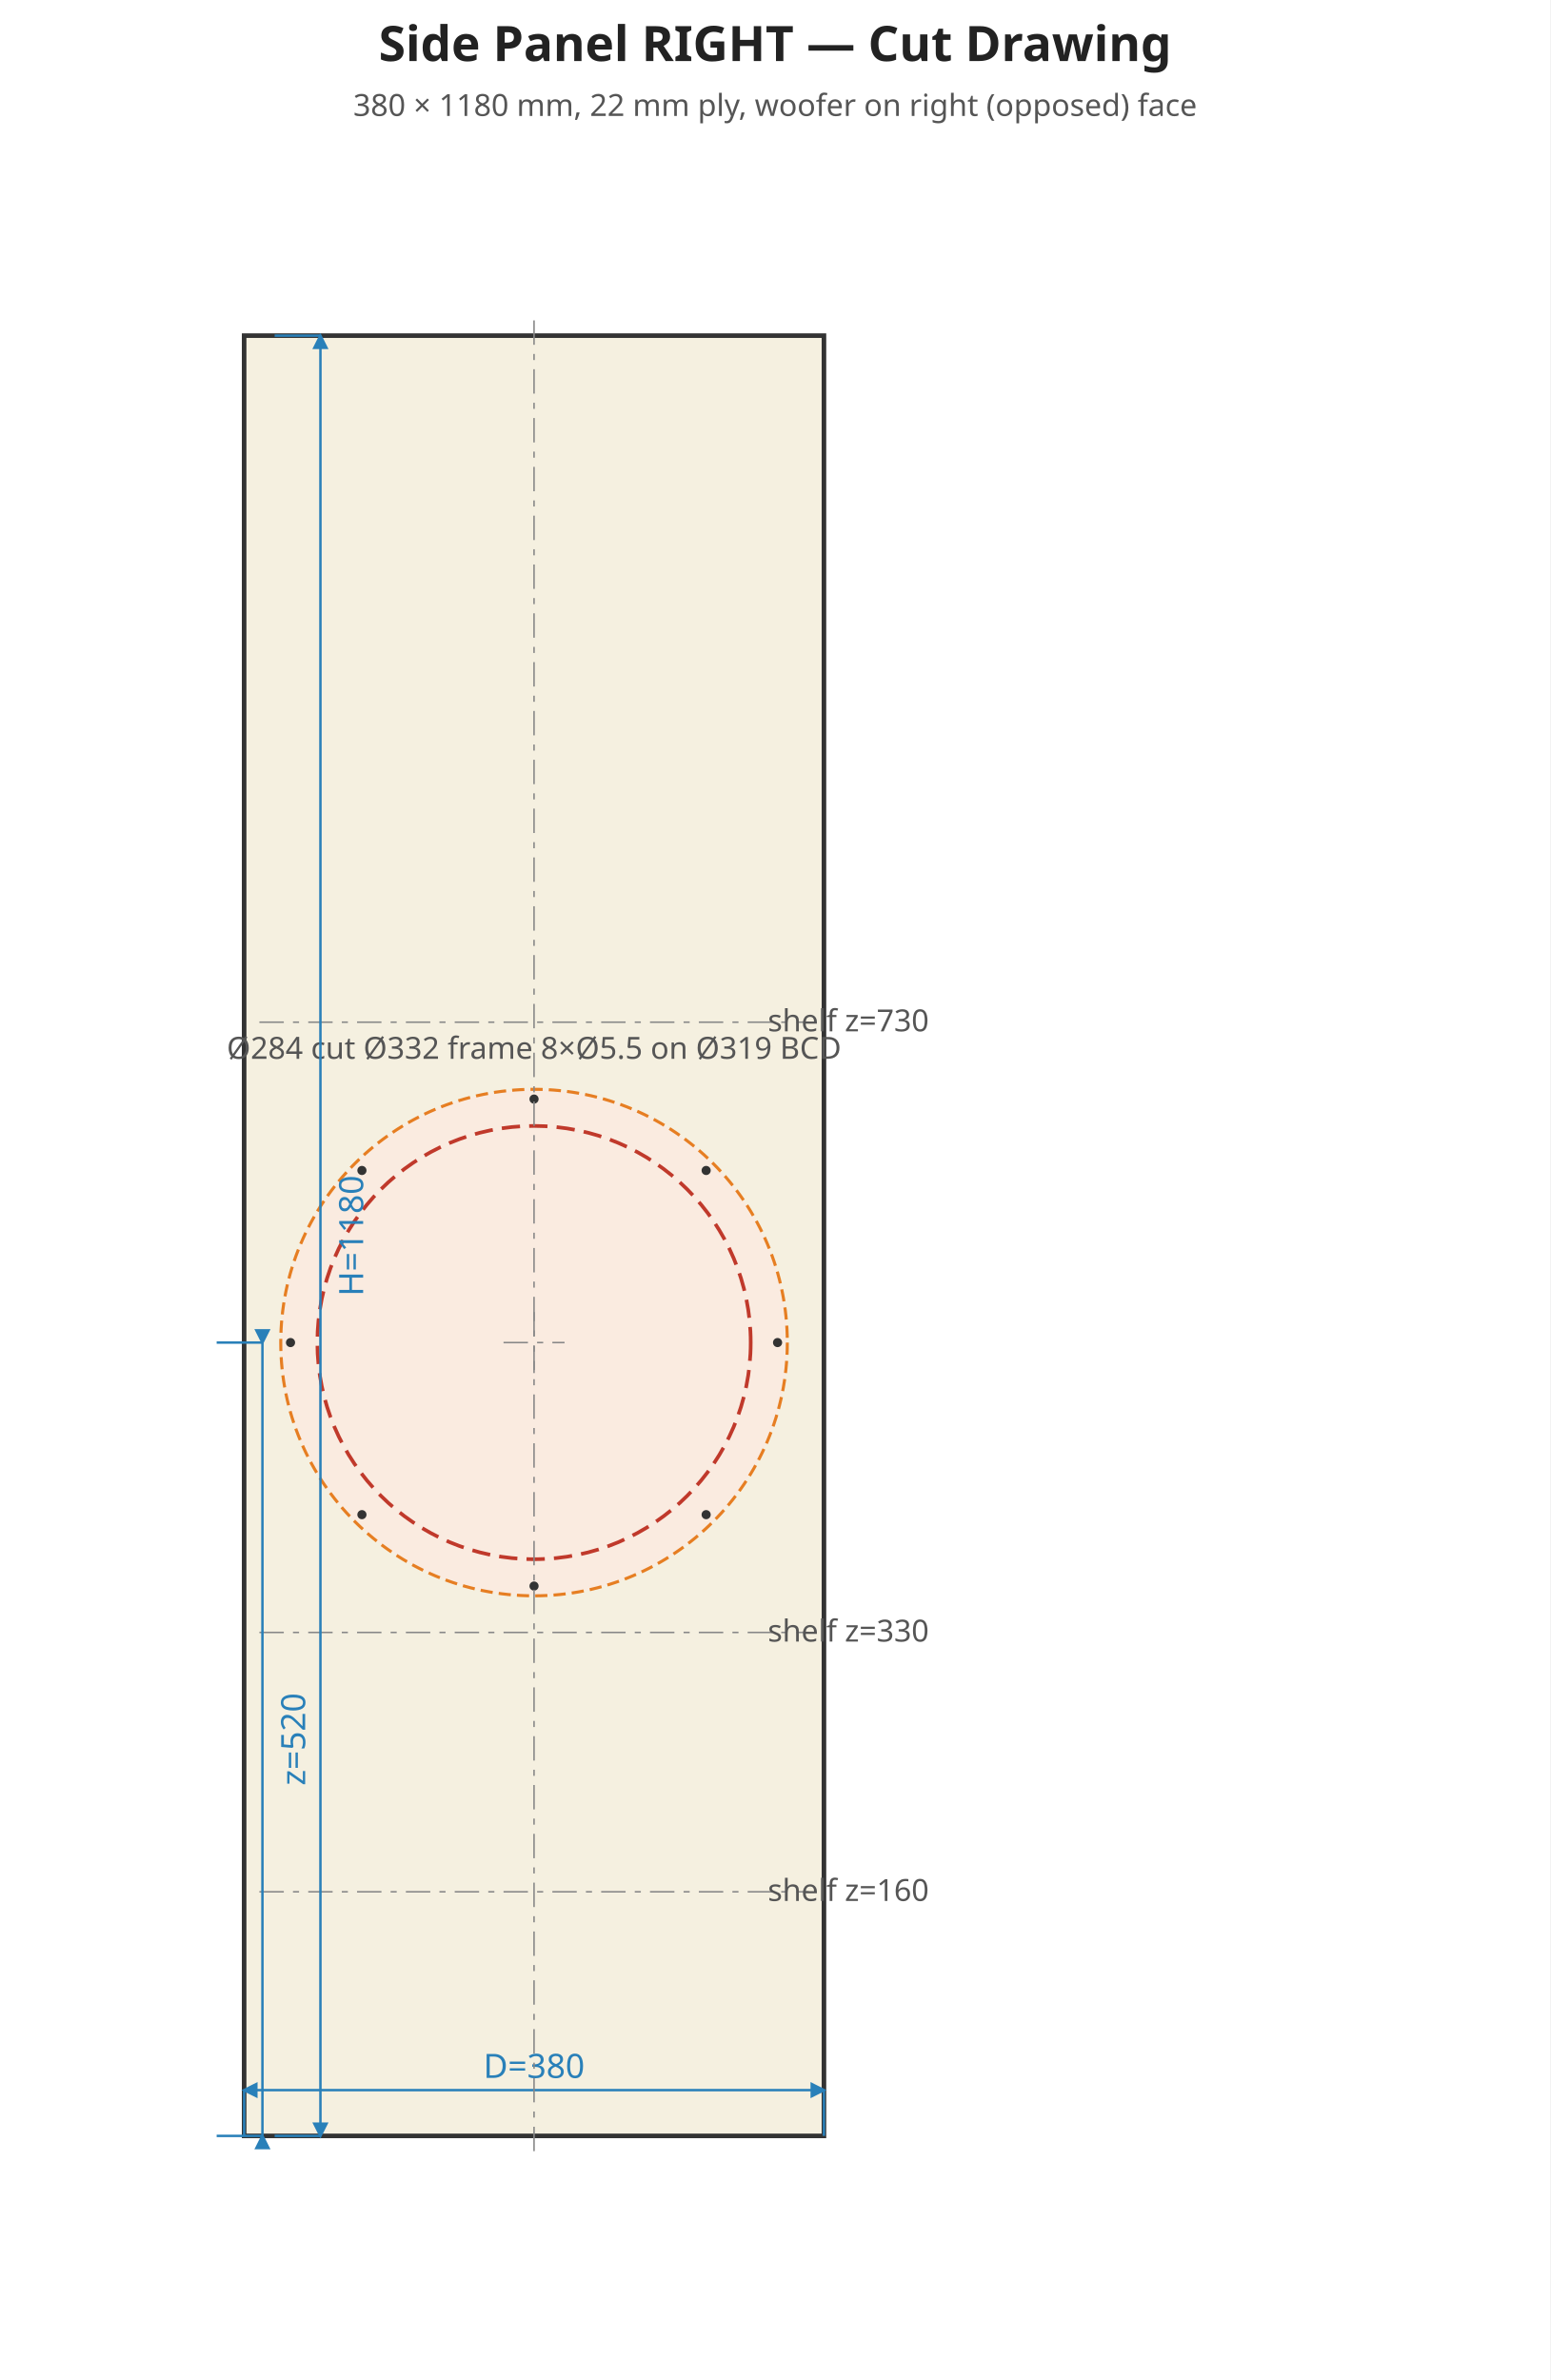
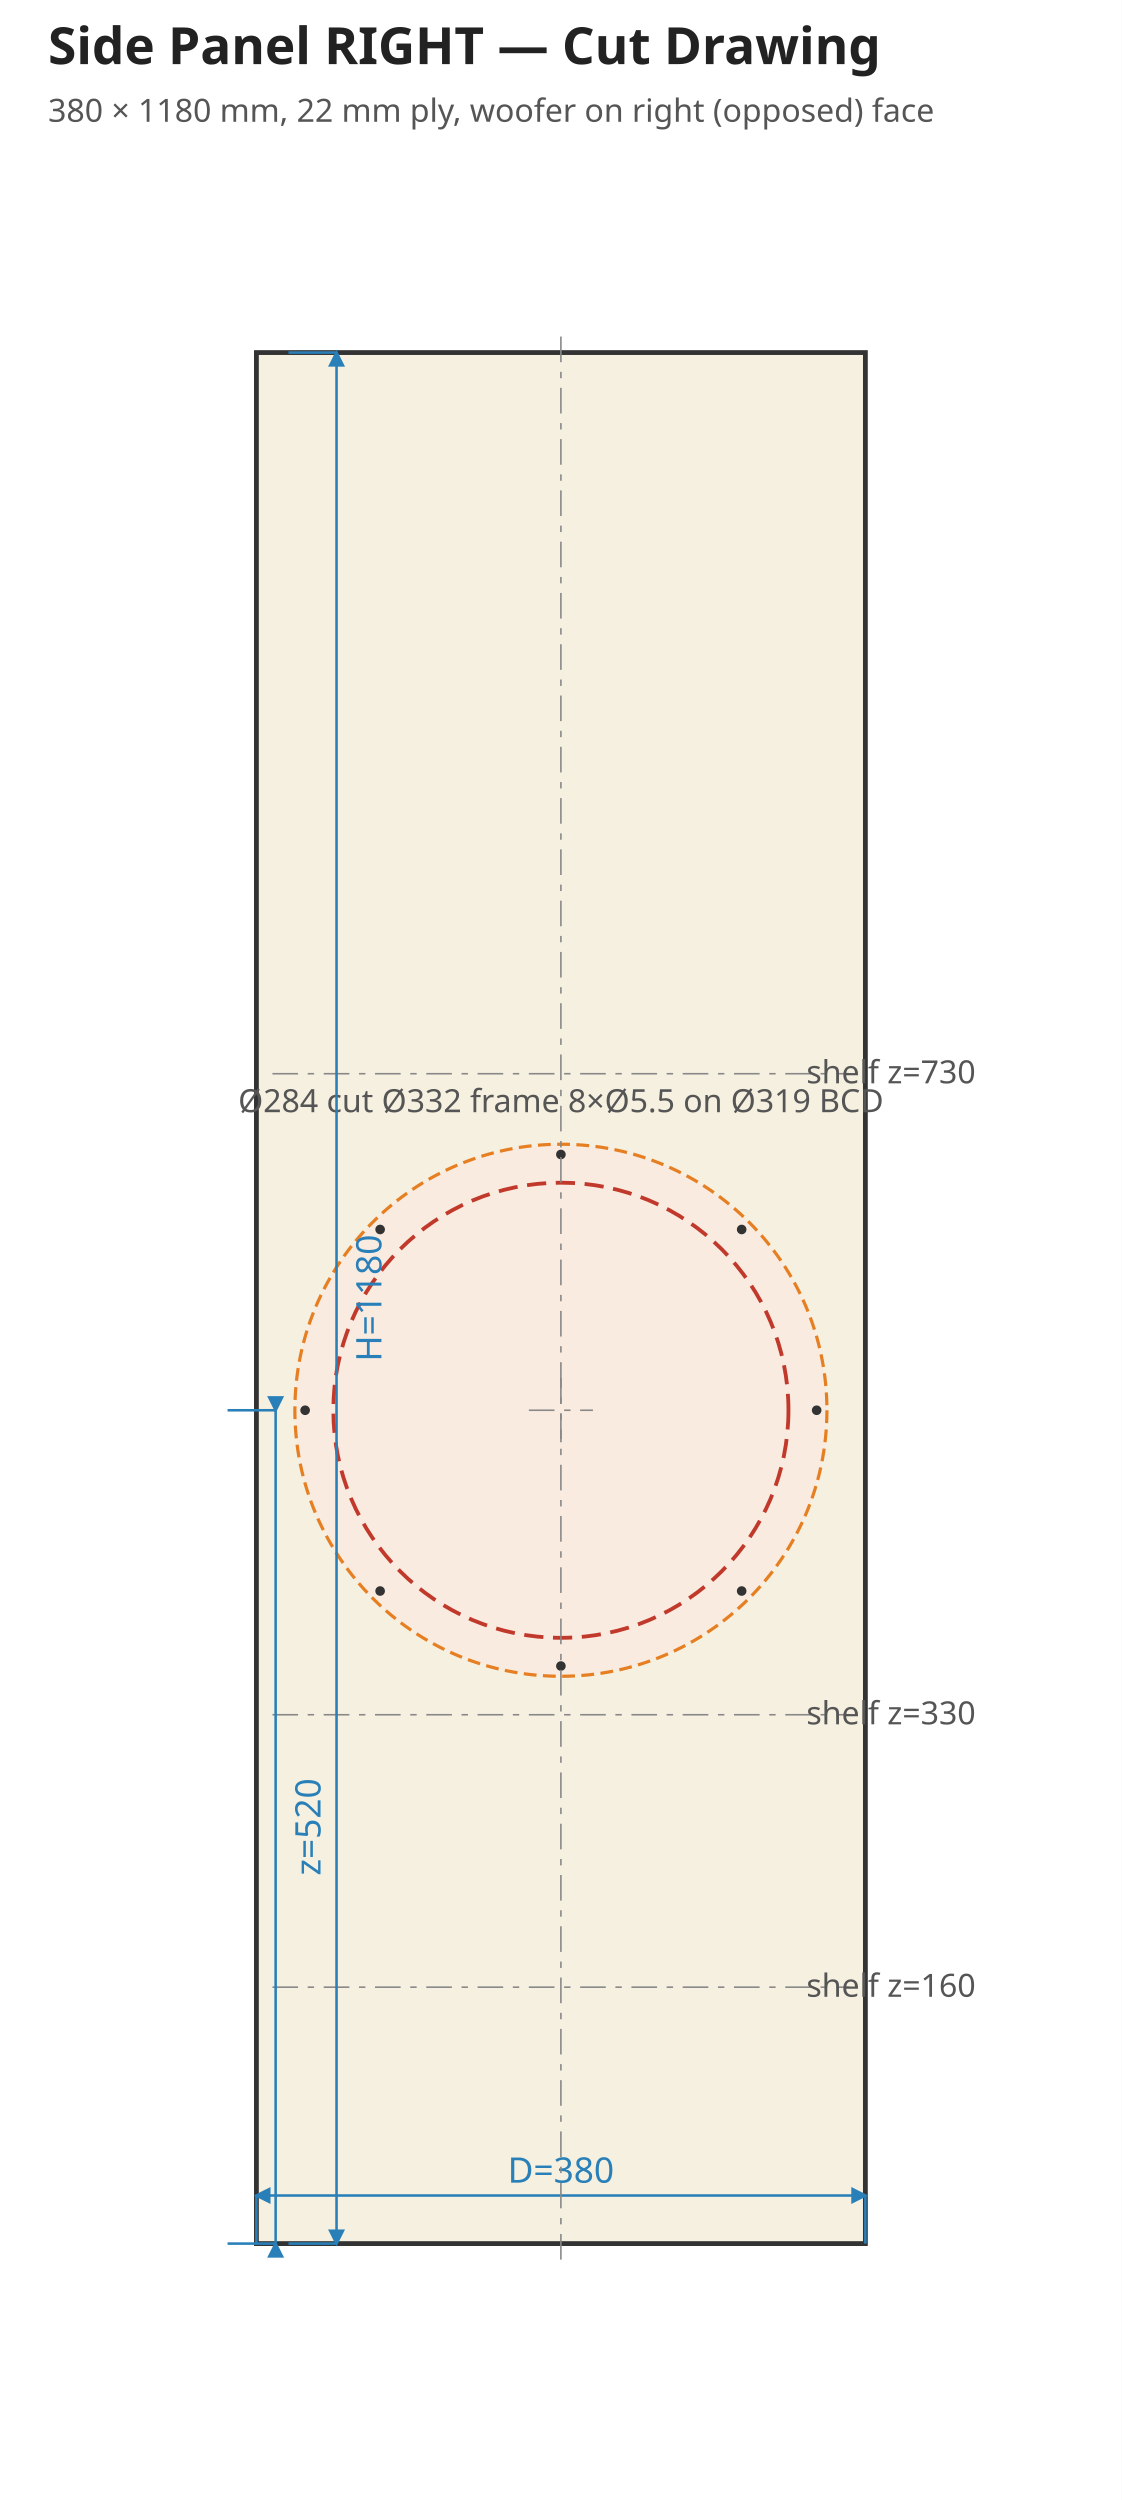
- <svg xmlns="http://www.w3.org/2000/svg" width="508" height="780" viewBox="0 0 508 780">
+ <svg xmlns="http://www.w3.org/2000/svg" width="350" height="780" viewBox="0 0 350 780">
  <style>.panel { fill: #f5f0e0; stroke: #333; stroke-width: 1.5; }
.cutout { fill: none; stroke: #c0392b; stroke-width: 1.2; stroke-dasharray: 6,3; }
.rebate { fill: #faebe0; stroke: #e67e22; stroke-width: 1.0; stroke-dasharray: 4,2; }
.pilot { fill: #333; }
.dim-line { stroke: #2980b9; stroke-width: 0.8; fill: none; }
.dim-text { fill: #2980b9; font-family: sans-serif; font-size: 11px; text-anchor: middle; }
.dim-text-v { fill: #2980b9; font-family: sans-serif; font-size: 11px; text-anchor: middle; }
.label { fill: #333; font-family: sans-serif; font-size: 12px; text-anchor: middle; font-weight: bold; }
.label-sm { fill: #555; font-family: sans-serif; font-size: 10px; text-anchor: middle; }
.label-driver { fill: #c0392b; font-family: sans-serif; font-size: 11px; text-anchor: middle; font-weight: bold; }
- .title-text { fill: #222; font-family: sans-serif; font-size: 16px; font-weight: bold; text-anchor: middle; }
- .subtitle { fill: #555; font-family: sans-serif; font-size: 10px; text-anchor: middle; }
+ .title-text { fill: #222; font-family: sans-serif; font-size: 16px; font-weight: bold; }
+ .subtitle { fill: #555; font-family: sans-serif; font-size: 10px; }
.note { fill: #555; font-family: sans-serif; font-size: 10px; }
.arrow { stroke: #2980b9; stroke-width: 0.8; fill: #2980b9; }
.center-line { stroke: #888; stroke-width: 0.5; stroke-dasharray: 8,3,2,3; }
</style>
-   <rect width="508" height="780" fill="white" />
-   <text x="254.0" y="20.0" class="title-text">Side Panel RIGHT — Cut Drawing</text>
-   <text x="254.0" y="38.0" class="subtitle">380 × 1180 mm, 22 mm ply, woofer on right (opposed) face</text>
+   <rect width="350" height="780" fill="white" />
+   <text x="15.0" y="20.0" class="title-text">Side Panel RIGHT — Cut Drawing</text>
+   <text x="15.0" y="38.0" class="subtitle">380 × 1180 mm, 22 mm ply, woofer on right (opposed) face</text>
  <rect x="80.0" y="110.0" width="190.0" height="590.0" class="panel" />
  <circle cx="175.0" cy="440.0" r="83.0" class="rebate" />
  <circle cx="175.0" cy="440.0" r="71.0" class="cutout" />
  <line x1="165.0" y1="440.0" x2="185.0" y2="440.0" class="center-line" />
  <line x1="175.0" y1="430.0" x2="175.0" y2="450.0" class="center-line" />
  <circle cx="254.8" cy="440.0" r="1.5" class="pilot" />
  <circle cx="231.4" cy="496.4" r="1.5" class="pilot" />
  <circle cx="175.0" cy="519.8" r="1.5" class="pilot" />
  <circle cx="118.6" cy="496.4" r="1.5" class="pilot" />
  <circle cx="95.2" cy="440.0" r="1.5" class="pilot" />
  <circle cx="118.6" cy="383.6" r="1.5" class="pilot" />
  <circle cx="175.0" cy="360.2" r="1.5" class="pilot" />
  <circle cx="231.4" cy="383.6" r="1.5" class="pilot" />
  <text x="175.0" y="347.0" class="label-sm">Ø284 cut  Ø332 frame  8×Ø5.5 on Ø319 BCD</text>
  <line x1="85.0" y1="620.0" x2="265.0" y2="620.0" class="center-line" />
  <text x="278.0" y="623.0" class="label-sm">shelf z=160</text>
  <line x1="85.0" y1="535.0" x2="265.0" y2="535.0" class="center-line" />
  <text x="278.0" y="538.0" class="label-sm">shelf z=330</text>
  <line x1="85.0" y1="335.0" x2="265.0" y2="335.0" class="center-line" />
  <text x="278.0" y="338.0" class="label-sm">shelf z=730</text>
  <line x1="80.0" y1="700.0" x2="80.0" y2="685.0" class="dim-line" />
  <line x1="270.0" y1="700.0" x2="270.0" y2="685.0" class="dim-line" />
  <line x1="80.0" y1="685.0" x2="270.0" y2="685.0" class="dim-line" />
  <polygon points="80.0,685.0 84.0,683.0 84.0,687.0" class="arrow" />
  <polygon points="270.0,685.0 266.0,683.0 266.0,687.0" class="arrow" />
  <text x="175.0" y="681.0" class="dim-text">D=380</text>
  <line x1="90.0" y1="110.0" x2="105.0" y2="110.0" class="dim-line" />
  <line x1="90.0" y1="700.0" x2="105.0" y2="700.0" class="dim-line" />
  <line x1="105.0" y1="110.0" x2="105.0" y2="700.0" class="dim-line" />
  <polygon points="105.0,110.0 103.0,114.0 107.0,114.0" class="arrow" />
  <polygon points="105.0,700.0 103.0,696.0 107.0,696.0" class="arrow" />
  <text x="119.0" y="405.0" class="dim-text-v" transform="rotate(-90 119.0 405.0)">H=1180</text>
  <line x1="71.0" y1="700.0" x2="86.0" y2="700.0" class="dim-line" />
  <line x1="71.0" y1="440.0" x2="86.0" y2="440.0" class="dim-line" />
  <line x1="86.0" y1="700.0" x2="86.0" y2="440.0" class="dim-line" />
  <polygon points="86.0,700.0 84.0,704.0 88.0,704.0" class="arrow" />
  <polygon points="86.0,440.0 84.0,436.0 88.0,436.0" class="arrow" />
  <text x="100.0" y="570.0" class="dim-text-v" transform="rotate(-90 100.0 570.0)">z=520</text>
  <line x1="175.0" y1="105.0" x2="175.0" y2="705.0" class="center-line" />
</svg>
